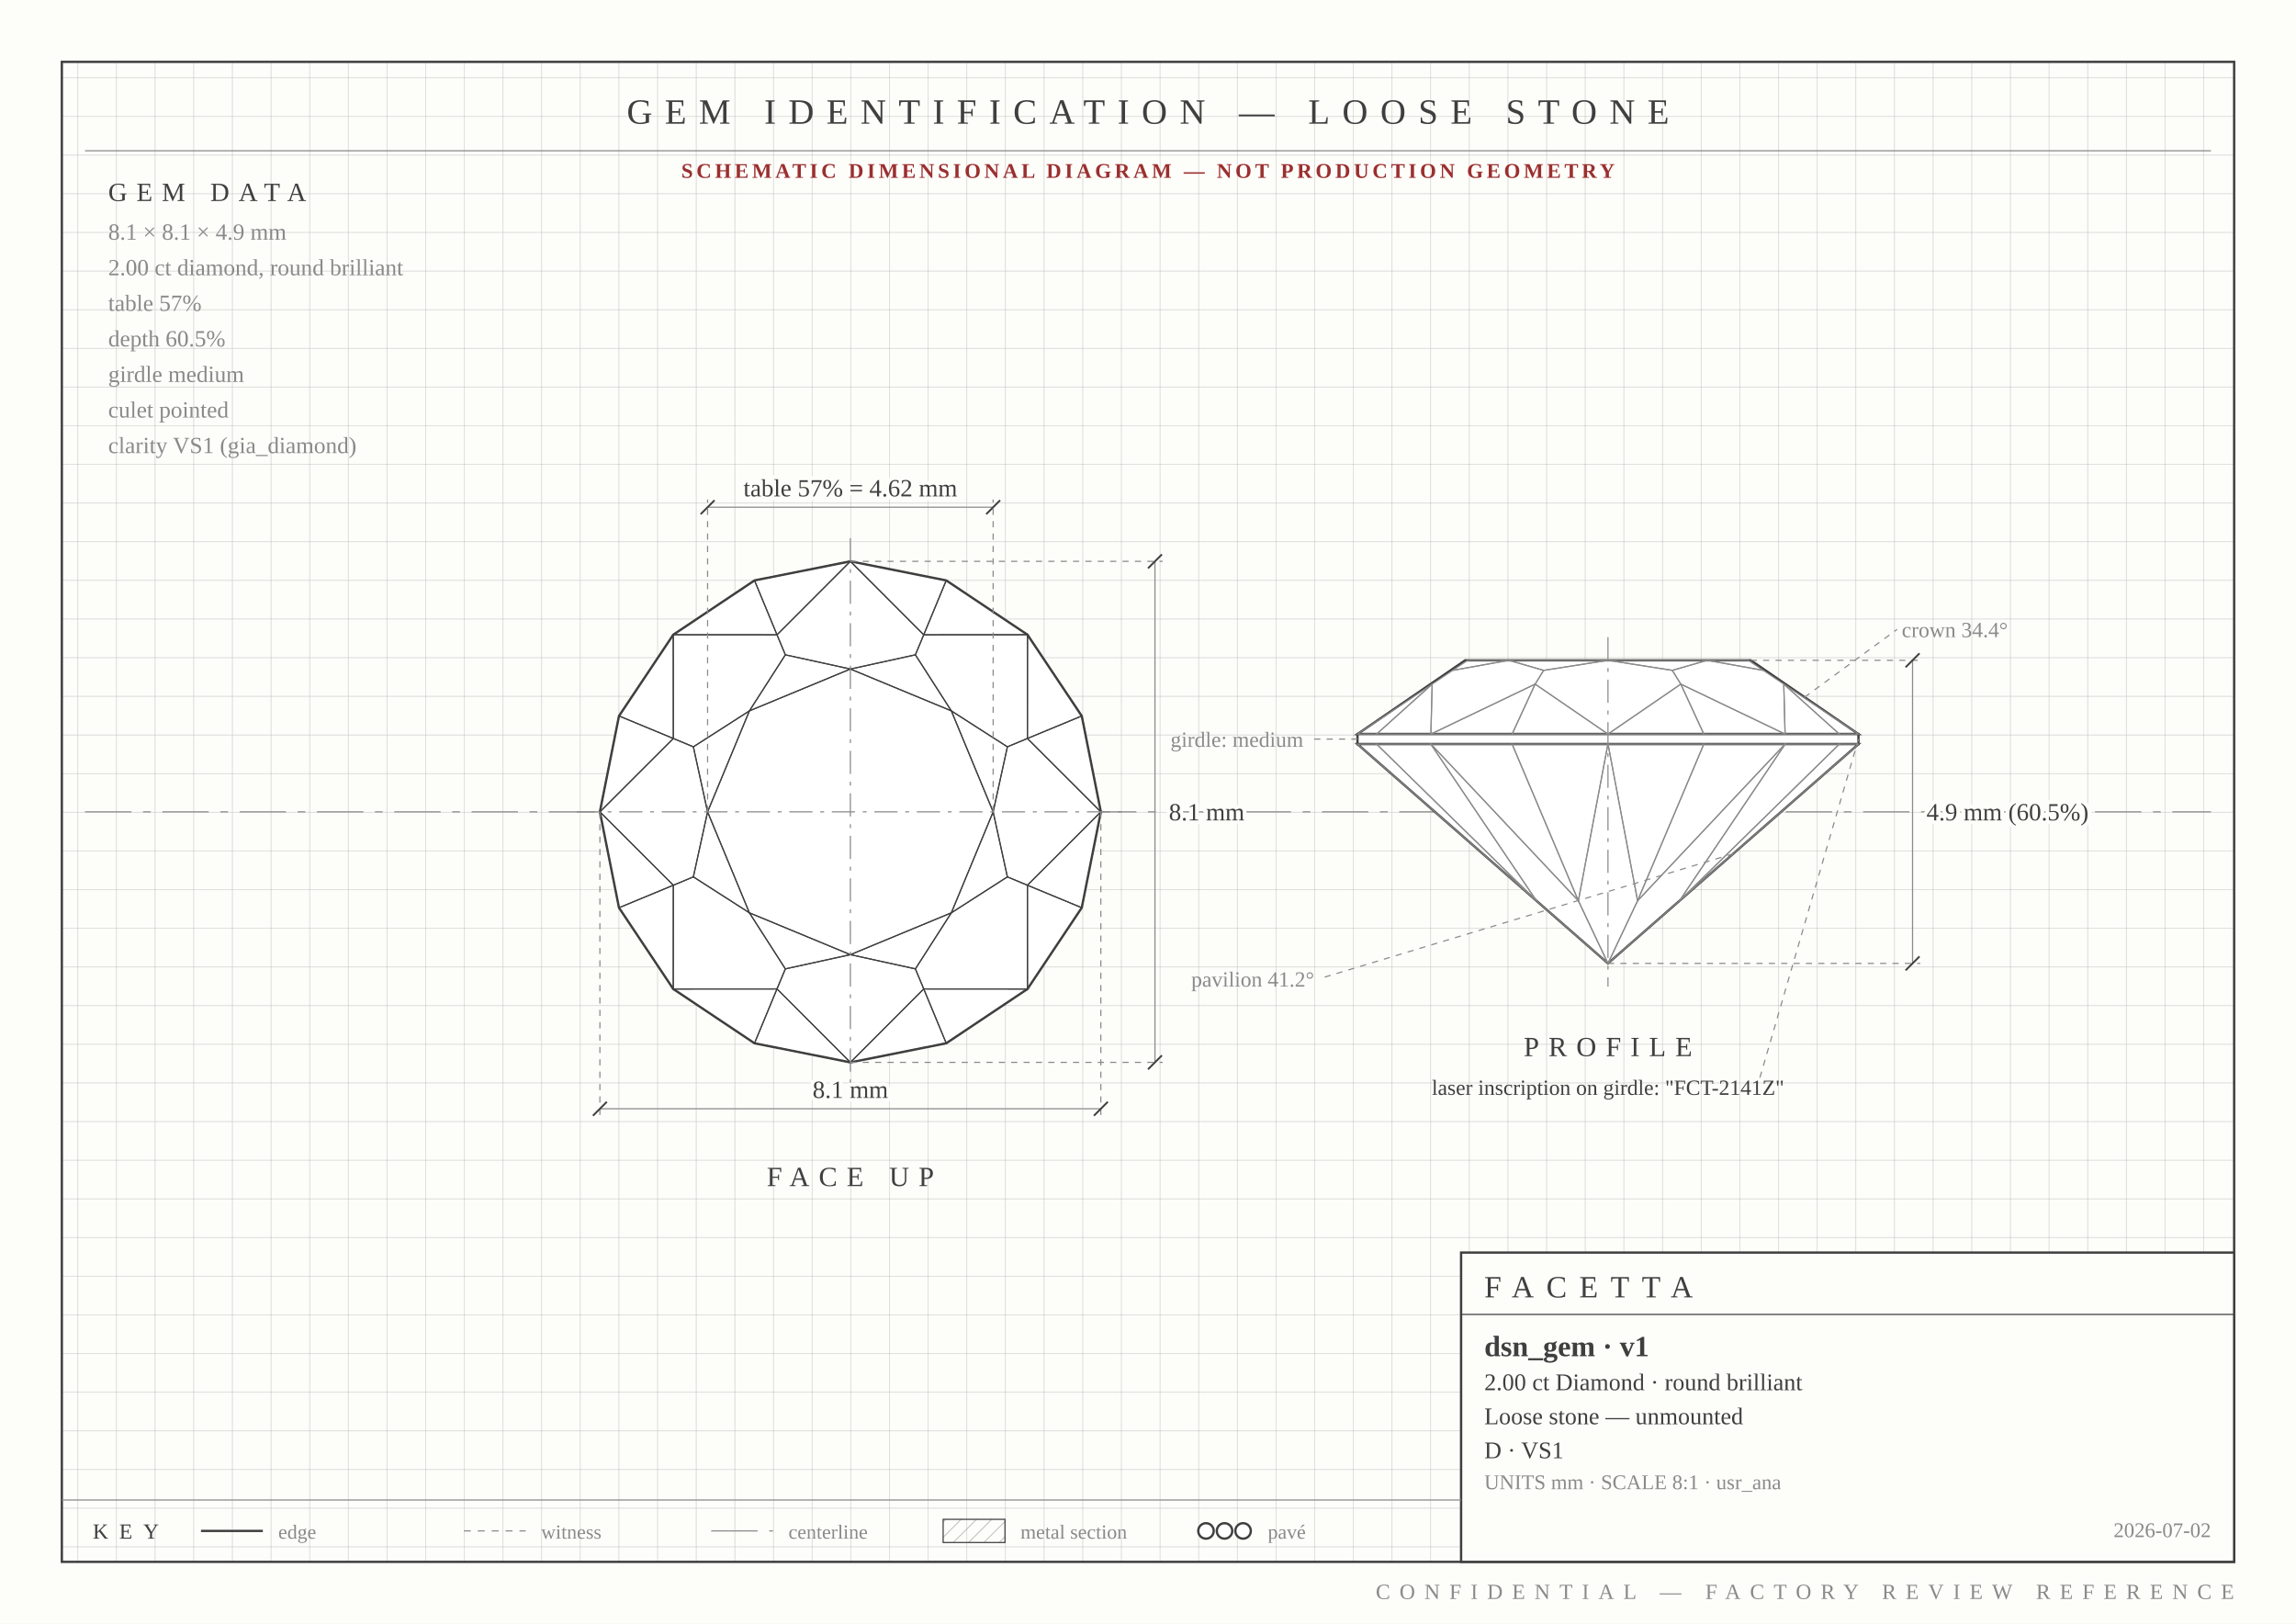
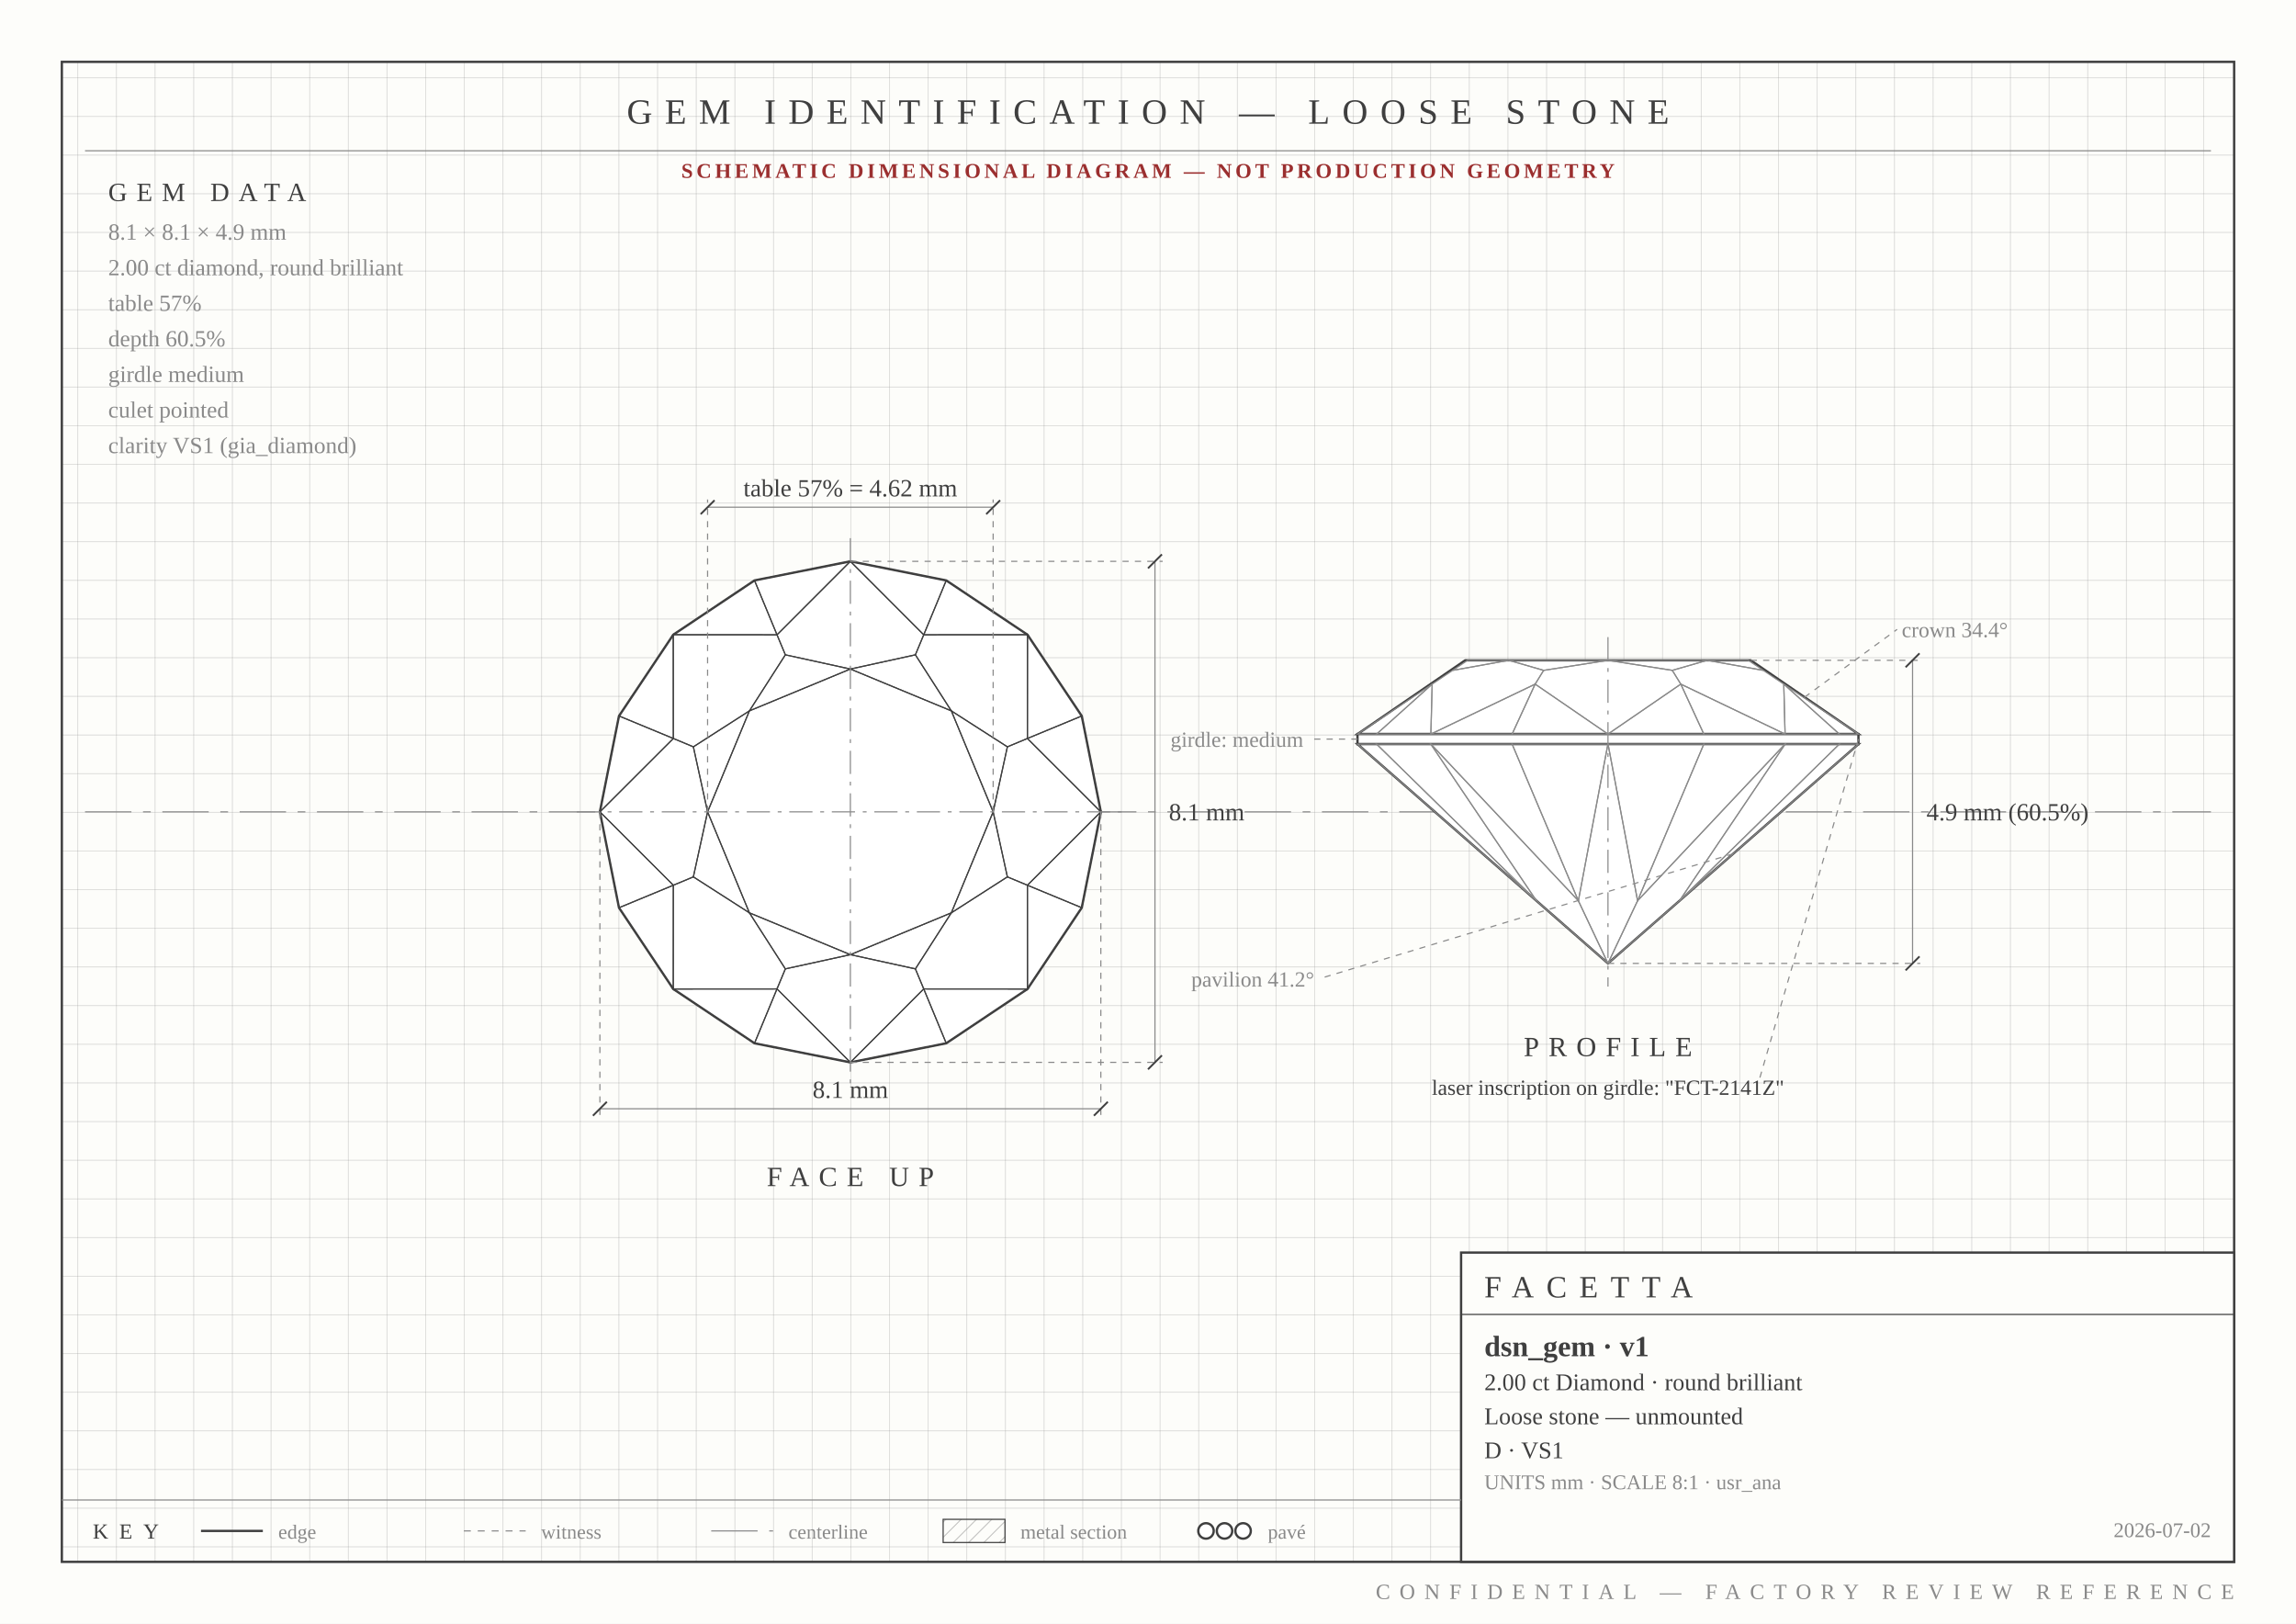
<svg xmlns="http://www.w3.org/2000/svg" viewBox="0 0 297 210" width="297mm" height="210mm" font-family="Georgia, 'Times New Roman', serif">
  <defs>
    <pattern id="hatch" width="1.4" height="1.4" patternTransform="rotate(45)" patternUnits="userSpaceOnUse">
      <line x1="0" y1="0" x2="0" y2="1.4" stroke="#8a8a8a" stroke-width="0.12" />
    </pattern>
    <pattern id="grid" width="5" height="5" patternUnits="userSpaceOnUse">
      <line x1="0" y1="0" x2="5" y2="0" stroke="#8a8a8a" stroke-width="0.06" />
      <line x1="0" y1="0" x2="0" y2="5" stroke="#8a8a8a" stroke-width="0.06" />
    </pattern>
  </defs>
  <rect x="0" y="0" width="297" height="210" fill="#fdfdfa" />
  <rect x="8" y="8" width="281" height="194" fill="url(#grid)" stroke="#3f3f3f" stroke-width="0.3" />
  <text x="148.50" y="16.00" font-family="Georgia, 'Times New Roman', serif" font-size="4.6" fill="#3f3f3f" text-anchor="middle" letter-spacing="1.6">GEM IDENTIFICATION — LOOSE STONE</text>
  <line x1="11.00" y1="19.50" x2="286.00" y2="19.50" stroke="#8a8a8a" stroke-width="0.15" />
  <text x="148.50" y="23.00" font-family="Georgia, 'Times New Roman', serif" font-size="2.7" fill="#9b2f2f" text-anchor="middle" font-weight="bold" letter-spacing="0.45">SCHEMATIC DIMENSIONAL DIAGRAM — NOT PRODUCTION GEOMETRY</text>
  <line x1="11.00" y1="105.00" x2="286.00" y2="105.00" stroke="#8a8a8a" stroke-width="0.15" stroke-dasharray="6 1.5 1 1.5" />
  <text x="14.00" y="26.00" font-family="Georgia, 'Times New Roman', serif" font-size="3.4" fill="#3f3f3f" text-anchor="start" letter-spacing="1.2">GEM DATA</text>
  <text x="14.00" y="31.00" font-family="Georgia, 'Times New Roman', serif" font-size="3.0" fill="#8a8a8a" text-anchor="start">8.1 × 8.1 × 4.9 mm</text>
  <text x="14.00" y="35.60" font-family="Georgia, 'Times New Roman', serif" font-size="3.0" fill="#8a8a8a" text-anchor="start">2.00 ct diamond, round brilliant</text>
  <text x="14.00" y="40.20" font-family="Georgia, 'Times New Roman', serif" font-size="3.0" fill="#8a8a8a" text-anchor="start">table 57%</text>
  <text x="14.00" y="44.80" font-family="Georgia, 'Times New Roman', serif" font-size="3.0" fill="#8a8a8a" text-anchor="start">depth 60.5%</text>
  <text x="14.00" y="49.40" font-family="Georgia, 'Times New Roman', serif" font-size="3.0" fill="#8a8a8a" text-anchor="start">girdle medium</text>
  <text x="14.00" y="54.00" font-family="Georgia, 'Times New Roman', serif" font-size="3.0" fill="#8a8a8a" text-anchor="start">culet pointed</text>
  <text x="14.00" y="58.60" font-family="Georgia, 'Times New Roman', serif" font-size="3.0" fill="#8a8a8a" text-anchor="start">clarity VS1 (gia_diamond)</text>
  <polygon points="77.60,105.00 77.60,105.00 77.60,104.99 80.07,92.60 87.09,82.09 97.60,75.07 109.99,72.60 110.00,72.60 110.00,72.60 110.00,72.60 110.01,72.60 122.40,75.07 132.91,82.09 139.93,92.60 142.40,104.99 142.40,105.00 142.40,105.00 142.40,105.00 142.40,105.01 139.93,117.40 132.91,127.91 122.40,134.93 110.01,137.40 110.00,137.40 110.00,137.40 110.00,137.40 109.99,137.40 97.60,134.93 87.09,127.91 80.07,117.40 77.60,105.01 77.60,105.00" fill="#ffffff" stroke="#3f3f3f" stroke-width="0.3" />
  <polygon points="77.60,105.00 77.60,105.00 87.10,95.51 89.69,96.59 91.53,105.00 91.53,105.00 89.69,113.41 87.10,114.49 87.10,114.49 77.60,105.00" fill="none" stroke="#3f3f3f" stroke-width="0.15" />
  <polygon points="87.09,82.09 87.09,82.09 87.09,82.09 100.51,82.10 101.59,84.69 96.94,91.94 96.94,91.94 89.69,96.59 87.10,95.51 87.10,95.51" fill="none" stroke="#3f3f3f" stroke-width="0.15" />
  <polygon points="87.09,127.91 87.10,114.49 89.69,113.41 96.94,118.06 96.94,118.06 101.59,125.31 100.51,127.90 100.51,127.90 87.09,127.91 87.09,127.91" fill="none" stroke="#3f3f3f" stroke-width="0.15" />
  <polygon points="100.51,82.10 100.51,82.10 110.00,72.60 110.00,72.60 110.00,72.60 119.49,82.10 118.41,84.69 110.00,86.53 110.00,86.53 101.59,84.69" fill="none" stroke="#3f3f3f" stroke-width="0.15" />
  <polygon points="100.51,127.90 101.59,125.31 110.00,123.47 110.00,123.47 118.41,125.31 119.49,127.90 119.49,127.90 110.00,137.40 110.00,137.40 110.00,137.40" fill="none" stroke="#3f3f3f" stroke-width="0.15" />
  <polygon points="118.41,84.69 119.49,82.10 119.49,82.10 132.91,82.09 132.91,82.09 132.91,82.09 132.90,95.51 130.31,96.59 123.06,91.94 123.06,91.94" fill="none" stroke="#3f3f3f" stroke-width="0.15" />
  <polygon points="118.41,125.31 123.06,118.06 123.06,118.06 130.31,113.41 132.90,114.49 132.90,114.49 132.91,127.91 132.91,127.91 132.91,127.91 119.49,127.90" fill="none" stroke="#3f3f3f" stroke-width="0.15" />
  <polygon points="128.47,105.00 130.31,96.59 132.90,95.51 132.90,95.51 142.40,105.00 142.40,105.00 142.40,105.00 132.90,114.49 130.31,113.41 128.47,105.00" fill="none" stroke="#3f3f3f" stroke-width="0.15" />
  <polygon points="77.60,105.00 80.07,92.60 80.07,92.60 87.10,95.51 87.10,95.51" fill="none" stroke="#3f3f3f" stroke-width="0.15" />
  <polygon points="80.07,117.40 80.07,117.40 87.10,114.49 87.10,114.49 87.09,127.91" fill="none" stroke="#3f3f3f" stroke-width="0.15" />
  <polygon points="77.60,105.00 87.10,114.49 80.07,117.40" fill="none" stroke="#3f3f3f" stroke-width="0.15" />
  <polygon points="80.07,92.60 87.09,82.09 87.10,95.51" fill="none" stroke="#3f3f3f" stroke-width="0.15" />
  <polygon points="87.09,82.09 97.60,75.07 97.60,75.07 100.51,82.10 100.51,82.10" fill="none" stroke="#3f3f3f" stroke-width="0.15" />
  <polygon points="87.09,127.91 100.51,127.90 97.60,134.93" fill="none" stroke="#3f3f3f" stroke-width="0.15" />
  <polygon points="97.60,134.93 97.60,134.93 100.51,127.90 100.51,127.90 110.00,137.40" fill="none" stroke="#3f3f3f" stroke-width="0.15" />
  <polygon points="97.60,75.07 110.00,72.60 100.51,82.10" fill="none" stroke="#3f3f3f" stroke-width="0.15" />
  <polygon points="110.00,137.40 119.49,127.90 122.40,134.93" fill="none" stroke="#3f3f3f" stroke-width="0.15" />
  <polygon points="110.00,72.60 122.40,75.07 122.40,75.07 119.49,82.10 119.49,82.10" fill="none" stroke="#3f3f3f" stroke-width="0.15" />
  <polygon points="119.49,82.10 122.40,75.07 132.91,82.09" fill="none" stroke="#3f3f3f" stroke-width="0.15" />
  <polygon points="119.49,127.90 119.49,127.90 132.91,127.91 122.40,134.93 122.40,134.93" fill="none" stroke="#3f3f3f" stroke-width="0.15" />
  <polygon points="132.90,114.49 139.93,117.40 132.91,127.91" fill="none" stroke="#3f3f3f" stroke-width="0.15" />
  <polygon points="132.90,95.51 139.93,92.60 142.40,105.00" fill="none" stroke="#3f3f3f" stroke-width="0.15" />
  <polygon points="132.90,95.51 132.90,95.51 132.91,82.09 139.93,92.60 139.93,92.60" fill="none" stroke="#3f3f3f" stroke-width="0.15" />
  <polygon points="132.90,114.49 132.90,114.49 142.40,105.00 139.93,117.40 139.93,117.40" fill="none" stroke="#3f3f3f" stroke-width="0.15" />
  <polygon points="89.69,96.59 96.94,91.94 91.53,105.00" fill="none" stroke="#3f3f3f" stroke-width="0.15" />
  <polygon points="89.69,113.41 91.53,105.00 96.94,118.06" fill="none" stroke="#3f3f3f" stroke-width="0.15" />
  <polygon points="96.94,91.94 101.59,84.69 110.00,86.53" fill="none" stroke="#3f3f3f" stroke-width="0.15" />
  <polygon points="96.94,118.06 110.00,123.47 101.59,125.31" fill="none" stroke="#3f3f3f" stroke-width="0.15" />
  <polygon points="110.00,86.53 118.41,84.69 123.06,91.94" fill="none" stroke="#3f3f3f" stroke-width="0.15" />
  <polygon points="110.00,123.47 123.06,118.06 118.41,125.31" fill="none" stroke="#3f3f3f" stroke-width="0.15" />
  <polygon points="123.06,91.94 130.31,96.59 128.47,105.00" fill="none" stroke="#3f3f3f" stroke-width="0.15" />
  <polygon points="123.06,118.06 128.47,105.00 130.31,113.41" fill="none" stroke="#3f3f3f" stroke-width="0.15" />
  <polygon points="91.53,105.00 96.94,91.94 96.94,91.94 110.00,86.53 110.00,86.53 123.06,91.94 123.06,91.94 128.47,105.00 128.47,105.00 123.06,118.06 123.06,118.06 110.00,123.47 110.00,123.47 96.94,118.06 96.94,118.06 91.53,105.00" fill="none" stroke="#3f3f3f" stroke-width="0.15" />
  <line x1="110.00" y1="69.60" x2="110.00" y2="140.40" stroke="#8a8a8a" stroke-width="0.15" stroke-dasharray="3 1 0.5 1" />
  <line x1="74.60" y1="105.00" x2="145.40" y2="105.00" stroke="#8a8a8a" stroke-width="0.15" stroke-dasharray="3 1 0.5 1" />
  <line x1="91.53" y1="105.00" x2="91.53" y2="64.60" stroke="#8a8a8a" stroke-width="0.15" stroke-dasharray="0.8 0.8" />
  <line x1="128.47" y1="105.00" x2="128.47" y2="64.60" stroke="#8a8a8a" stroke-width="0.15" stroke-dasharray="0.8 0.8" />
  <line x1="91.53" y1="65.60" x2="128.47" y2="65.60" stroke="#8a8a8a" stroke-width="0.15" />
  <line x1="90.63" y1="66.50" x2="92.43" y2="64.70" stroke="#3f3f3f" stroke-width="0.24" />
  <line x1="127.57" y1="66.50" x2="129.37" y2="64.70" stroke="#3f3f3f" stroke-width="0.24" />
-   <text x="110.00" y="64.20" font-family="Georgia, 'Times New Roman', serif" font-size="3.2" fill="#3f3f3f" text-anchor="middle" stroke="#fdfdfa" stroke-width="1.0" stroke-linejoin="round" paint-order="stroke">table 57% = 4.62 mm</text>
+   <text x="110.00" y="64.20" font-family="Georgia, 'Times New Roman', serif" font-size="3.2" fill="#3f3f3f" text-anchor="middle">table 57% = 4.62 mm</text>
  <line x1="77.60" y1="105.00" x2="77.60" y2="144.40" stroke="#8a8a8a" stroke-width="0.15" stroke-dasharray="0.8 0.8" />
  <line x1="142.40" y1="105.00" x2="142.40" y2="144.40" stroke="#8a8a8a" stroke-width="0.15" stroke-dasharray="0.8 0.8" />
  <line x1="77.60" y1="143.40" x2="142.40" y2="143.40" stroke="#8a8a8a" stroke-width="0.15" />
  <line x1="76.70" y1="144.30" x2="78.50" y2="142.50" stroke="#3f3f3f" stroke-width="0.24" />
  <line x1="141.50" y1="144.30" x2="143.30" y2="142.50" stroke="#3f3f3f" stroke-width="0.24" />
-   <text x="110.00" y="142.00" font-family="Georgia, 'Times New Roman', serif" font-size="3.2" fill="#3f3f3f" text-anchor="middle" stroke="#fdfdfa" stroke-width="1.0" stroke-linejoin="round" paint-order="stroke">8.1 mm</text>
+   <text x="110.00" y="142.00" font-family="Georgia, 'Times New Roman', serif" font-size="3.2" fill="#3f3f3f" text-anchor="middle">8.1 mm</text>
  <line x1="110.00" y1="72.60" x2="150.40" y2="72.60" stroke="#8a8a8a" stroke-width="0.15" stroke-dasharray="0.8 0.8" />
  <line x1="110.00" y1="137.40" x2="150.40" y2="137.40" stroke="#8a8a8a" stroke-width="0.15" stroke-dasharray="0.8 0.8" />
  <line x1="149.40" y1="72.60" x2="149.40" y2="137.40" stroke="#8a8a8a" stroke-width="0.15" />
  <line x1="148.50" y1="73.50" x2="150.30" y2="71.70" stroke="#3f3f3f" stroke-width="0.24" />
  <line x1="148.50" y1="138.30" x2="150.30" y2="136.50" stroke="#3f3f3f" stroke-width="0.24" />
-   <text x="151.20" y="106.10" font-family="Georgia, 'Times New Roman', serif" font-size="3.2" fill="#3f3f3f" text-anchor="start" stroke="#fdfdfa" stroke-width="1.0" stroke-linejoin="round" paint-order="stroke">8.1 mm</text>
+   <text x="151.20" y="106.10" font-family="Georgia, 'Times New Roman', serif" font-size="3.2" fill="#3f3f3f" text-anchor="start">8.1 mm</text>
  <text x="110.00" y="153.40" font-family="Georgia, 'Times New Roman', serif" font-size="3.6" fill="#3f3f3f" text-anchor="middle" letter-spacing="1.2">FACE UP</text>
  <polygon points="189.53,85.40 226.47,85.40 240.40,94.94 175.60,94.94" fill="#ffffff" stroke="#3f3f3f" stroke-width="0.3" />
  <rect x="175.60" y="94.94" width="64.80" height="1.30" fill="#ffffff" stroke="#3f3f3f" stroke-width="0.3" />
  <polygon points="175.60,96.24 240.40,96.24 208.00,124.60" fill="#ffffff" stroke="#3f3f3f" stroke-width="0.3" />
  <polygon points="198.58,88.48 198.58,88.48 208.00,94.94 208.00,94.94 208.00,94.94 217.42,88.48 216.32,86.70 208.00,85.40 208.00,85.40 199.68,86.70" fill="none" stroke="#8a8a8a" stroke-width="0.15" />
  <polygon points="216.32,86.70 217.42,88.48 217.42,88.48 230.91,94.94 230.91,94.94 230.91,94.94 230.74,88.48 228.08,86.70 220.83,85.40 220.83,85.40" fill="none" stroke="#8a8a8a" stroke-width="0.15" />
  <polygon points="185.09,94.94 185.09,94.94 185.09,94.94 198.58,88.48 199.68,86.70 195.17,85.40 195.17,85.40 187.92,86.70 185.26,88.48 185.26,88.48" fill="none" stroke="#8a8a8a" stroke-width="0.15" />
  <polygon points="208.00,94.94 220.40,94.94 220.40,94.94 217.42,88.48 217.42,88.48" fill="none" stroke="#8a8a8a" stroke-width="0.15" />
  <polygon points="217.42,88.48 220.40,94.94 230.91,94.94" fill="none" stroke="#8a8a8a" stroke-width="0.15" />
  <polygon points="230.74,88.48 230.74,88.48 230.91,94.94 237.93,94.94 237.93,94.94" fill="none" stroke="#8a8a8a" stroke-width="0.15" />
  <polygon points="230.74,88.48 237.93,94.94 240.40,94.94" fill="none" stroke="#8a8a8a" stroke-width="0.15" />
  <polygon points="175.60,94.94 178.07,94.94 178.07,94.94 185.26,88.48 185.26,88.48" fill="none" stroke="#8a8a8a" stroke-width="0.15" />
  <polygon points="178.07,94.94 185.09,94.94 185.26,88.48" fill="none" stroke="#8a8a8a" stroke-width="0.15" />
  <polygon points="185.09,94.94 195.60,94.94 195.60,94.94 198.58,88.48 198.58,88.48" fill="none" stroke="#8a8a8a" stroke-width="0.15" />
  <polygon points="195.60,94.94 208.00,94.94 198.58,88.48" fill="none" stroke="#8a8a8a" stroke-width="0.15" />
  <polygon points="208.00,85.40 216.32,86.70 220.83,85.40" fill="none" stroke="#8a8a8a" stroke-width="0.15" />
  <polygon points="220.83,85.40 228.08,86.70 226.14,85.40" fill="none" stroke="#8a8a8a" stroke-width="0.15" />
  <polygon points="187.92,86.70 195.17,85.40 189.86,85.40" fill="none" stroke="#8a8a8a" stroke-width="0.15" />
  <polygon points="195.17,85.40 199.68,86.70 208.00,85.40" fill="none" stroke="#8a8a8a" stroke-width="0.15" />
  <polygon points="204.17,116.50 204.17,116.50 208.00,124.60 208.00,124.60 208.00,124.60 208.00,124.60 208.00,124.60 208.00,124.60 211.83,116.50 208.01,96.24 208.00,96.24 207.99,96.24" fill="none" stroke="#8a8a8a" stroke-width="0.15" />
  <polygon points="208.00,124.60 217.25,116.50 230.92,96.24 230.91,96.24 230.90,96.24 211.83,116.50 211.83,116.50" fill="none" stroke="#8a8a8a" stroke-width="0.15" />
  <polygon points="185.08,96.24 198.75,116.50 198.75,116.50 208.00,124.60 204.17,116.50 185.10,96.24 185.09,96.24" fill="none" stroke="#8a8a8a" stroke-width="0.15" />
  <polygon points="208.01,96.24 211.83,116.50 211.83,116.50 220.40,96.24" fill="none" stroke="#8a8a8a" stroke-width="0.15" />
  <polygon points="211.83,116.50 230.90,96.24 220.40,96.24 220.40,96.24" fill="none" stroke="#8a8a8a" stroke-width="0.15" />
  <polygon points="217.25,116.50 217.25,116.50 237.93,96.24 230.92,96.24" fill="none" stroke="#8a8a8a" stroke-width="0.15" />
  <polygon points="217.25,116.50 240.40,96.24 237.93,96.24 237.93,96.24" fill="none" stroke="#8a8a8a" stroke-width="0.15" />
  <polygon points="175.60,96.24 198.75,116.50 198.75,116.50 178.07,96.24" fill="none" stroke="#8a8a8a" stroke-width="0.15" />
  <polygon points="178.07,96.24 178.07,96.24 198.75,116.50 185.08,96.24" fill="none" stroke="#8a8a8a" stroke-width="0.15" />
  <polygon points="185.10,96.24 204.17,116.50 204.17,116.50 195.60,96.24" fill="none" stroke="#8a8a8a" stroke-width="0.15" />
  <polygon points="195.60,96.24 195.60,96.24 204.17,116.50 207.99,96.24" fill="none" stroke="#8a8a8a" stroke-width="0.15" />
  <line x1="208.00" y1="82.40" x2="208.00" y2="127.60" stroke="#8a8a8a" stroke-width="0.15" stroke-dasharray="3 1 0.5 1" />
  <line x1="226.47" y1="85.40" x2="248.40" y2="85.40" stroke="#8a8a8a" stroke-width="0.15" stroke-dasharray="0.8 0.8" />
  <line x1="208.00" y1="124.60" x2="248.40" y2="124.60" stroke="#8a8a8a" stroke-width="0.15" stroke-dasharray="0.8 0.8" />
  <line x1="247.40" y1="85.40" x2="247.40" y2="124.60" stroke="#8a8a8a" stroke-width="0.15" />
  <line x1="246.50" y1="86.30" x2="248.30" y2="84.50" stroke="#3f3f3f" stroke-width="0.24" />
  <line x1="246.50" y1="125.50" x2="248.30" y2="123.70" stroke="#3f3f3f" stroke-width="0.24" />
-   <text x="249.20" y="106.10" font-family="Georgia, 'Times New Roman', serif" font-size="3.2" fill="#3f3f3f" text-anchor="start" stroke="#fdfdfa" stroke-width="1.0" stroke-linejoin="round" paint-order="stroke">4.9 mm (60.5%)</text>
+   <text x="249.20" y="106.10" font-family="Georgia, 'Times New Roman', serif" font-size="3.2" fill="#3f3f3f" text-anchor="start">4.9 mm (60.5%)</text>
  <line x1="233.43" y1="90.17" x2="245.40" y2="81.40" stroke="#8a8a8a" stroke-width="0.15" stroke-dasharray="0.8 0.8" />
  <text x="246.00" y="82.40" font-family="Georgia, 'Times New Roman', serif" font-size="2.8" fill="#8a8a8a" text-anchor="start">crown 34.4°</text>
  <line x1="224.20" y1="110.42" x2="170.60" y2="126.60" stroke="#8a8a8a" stroke-width="0.15" stroke-dasharray="0.8 0.8" />
  <text x="170.00" y="127.60" font-family="Georgia, 'Times New Roman', serif" font-size="2.8" fill="#8a8a8a" text-anchor="end">pavilion 41.2°</text>
  <line x1="175.60" y1="95.59" x2="169.60" y2="95.59" stroke="#8a8a8a" stroke-width="0.15" stroke-dasharray="0.8 0.8" />
  <text x="168.60" y="96.59" font-family="Georgia, 'Times New Roman', serif" font-size="2.8" fill="#8a8a8a" text-anchor="end">girdle: medium</text>
  <line x1="240.40" y1="95.59" x2="227.44" y2="140.10" stroke="#8a8a8a" stroke-width="0.15" stroke-dasharray="0.8 0.8" />
  <text x="208.00" y="141.60" font-family="Georgia, 'Times New Roman', serif" font-size="2.8" fill="#3f3f3f" text-anchor="middle">laser inscription on girdle: "FCT-2141Z"</text>
  <text x="208.00" y="136.60" font-family="Georgia, 'Times New Roman', serif" font-size="3.6" fill="#3f3f3f" text-anchor="middle" letter-spacing="1.2">PROFILE</text>
  <rect x="189.00" y="162.00" width="100" height="40" fill="#fdfdfa" stroke="#3f3f3f" stroke-width="0.3" />
  <line x1="189.00" y1="170.00" x2="289.00" y2="170.00" stroke="#3f3f3f" stroke-width="0.15" />
  <text x="192.00" y="167.80" font-family="Georgia, 'Times New Roman', serif" font-size="4.0" fill="#3f3f3f" text-anchor="start" letter-spacing="1.6">FACETTA</text>
  <text x="192.00" y="175.40" font-family="Georgia, 'Times New Roman', serif" font-size="3.8" fill="#3f3f3f" text-anchor="start" font-weight="bold">dsn_gem  ·  v1</text>
  <text x="192.00" y="179.80" font-family="Georgia, 'Times New Roman', serif" font-size="3.1" fill="#3f3f3f" text-anchor="start">2.00 ct Diamond  ·  round brilliant</text>
  <text x="192.00" y="184.20" font-family="Georgia, 'Times New Roman', serif" font-size="3.1" fill="#3f3f3f" text-anchor="start">Loose stone — unmounted</text>
  <text x="192.00" y="188.60" font-family="Georgia, 'Times New Roman', serif" font-size="3.1" fill="#3f3f3f" text-anchor="start">D  ·  VS1</text>
  <text x="192.00" y="192.60" font-family="Georgia, 'Times New Roman', serif" font-size="2.7" fill="#8a8a8a" text-anchor="start">UNITS mm  ·  SCALE 8:1  ·  usr_ana</text>
  <text x="286.00" y="198.80" font-family="Georgia, 'Times New Roman', serif" font-size="2.7" fill="#8a8a8a" text-anchor="end">2026-07-02</text>
  <line x1="8.00" y1="194.00" x2="189.00" y2="194.00" stroke="#8a8a8a" stroke-width="0.15" />
  <text x="12.00" y="199.00" font-family="Georgia, 'Times New Roman', serif" font-size="2.8" fill="#3f3f3f" text-anchor="start" letter-spacing="1.4">KEY</text>
  <line x1="26.00" y1="198.00" x2="34.00" y2="198.00" stroke="#3f3f3f" stroke-width="0.3" />
  <text x="36.00" y="199.00" font-family="Georgia, 'Times New Roman', serif" font-size="2.6" fill="#8a8a8a" text-anchor="start">edge</text>
  <line x1="60.00" y1="198.00" x2="68.00" y2="198.00" stroke="#8a8a8a" stroke-width="0.15" stroke-dasharray="0.9 0.9" />
  <text x="70.00" y="199.00" font-family="Georgia, 'Times New Roman', serif" font-size="2.6" fill="#8a8a8a" text-anchor="start">witness</text>
  <line x1="92.00" y1="198.00" x2="100.00" y2="198.00" stroke="#8a8a8a" stroke-width="0.15" stroke-dasharray="6 1.5 1 1.5" />
  <text x="102.00" y="199.00" font-family="Georgia, 'Times New Roman', serif" font-size="2.6" fill="#8a8a8a" text-anchor="start">centerline</text>
  <rect x="122.00" y="196.50" width="8" height="3" fill="url(#hatch)" stroke="#3f3f3f" stroke-width="0.15" />
  <text x="132.00" y="199.00" font-family="Georgia, 'Times New Roman', serif" font-size="2.6" fill="#8a8a8a" text-anchor="start">metal section</text>
  <circle cx="156.00" cy="198.00" r="1.00" fill="#ffffff" stroke="#3f3f3f" stroke-width="0.3" />
  <circle cx="158.40" cy="198.00" r="1.00" fill="#ffffff" stroke="#3f3f3f" stroke-width="0.3" />
  <circle cx="160.80" cy="198.00" r="1.00" fill="#ffffff" stroke="#3f3f3f" stroke-width="0.3" />
  <text x="164.00" y="199.00" font-family="Georgia, 'Times New Roman', serif" font-size="2.6" fill="#8a8a8a" text-anchor="start">pavé</text>
  <text x="289.00" y="206.80" font-family="Georgia, 'Times New Roman', serif" font-size="2.8" fill="#8a8a8a" text-anchor="end" letter-spacing="1.2">CONFIDENTIAL — FACTORY REVIEW REFERENCE</text>
</svg>
